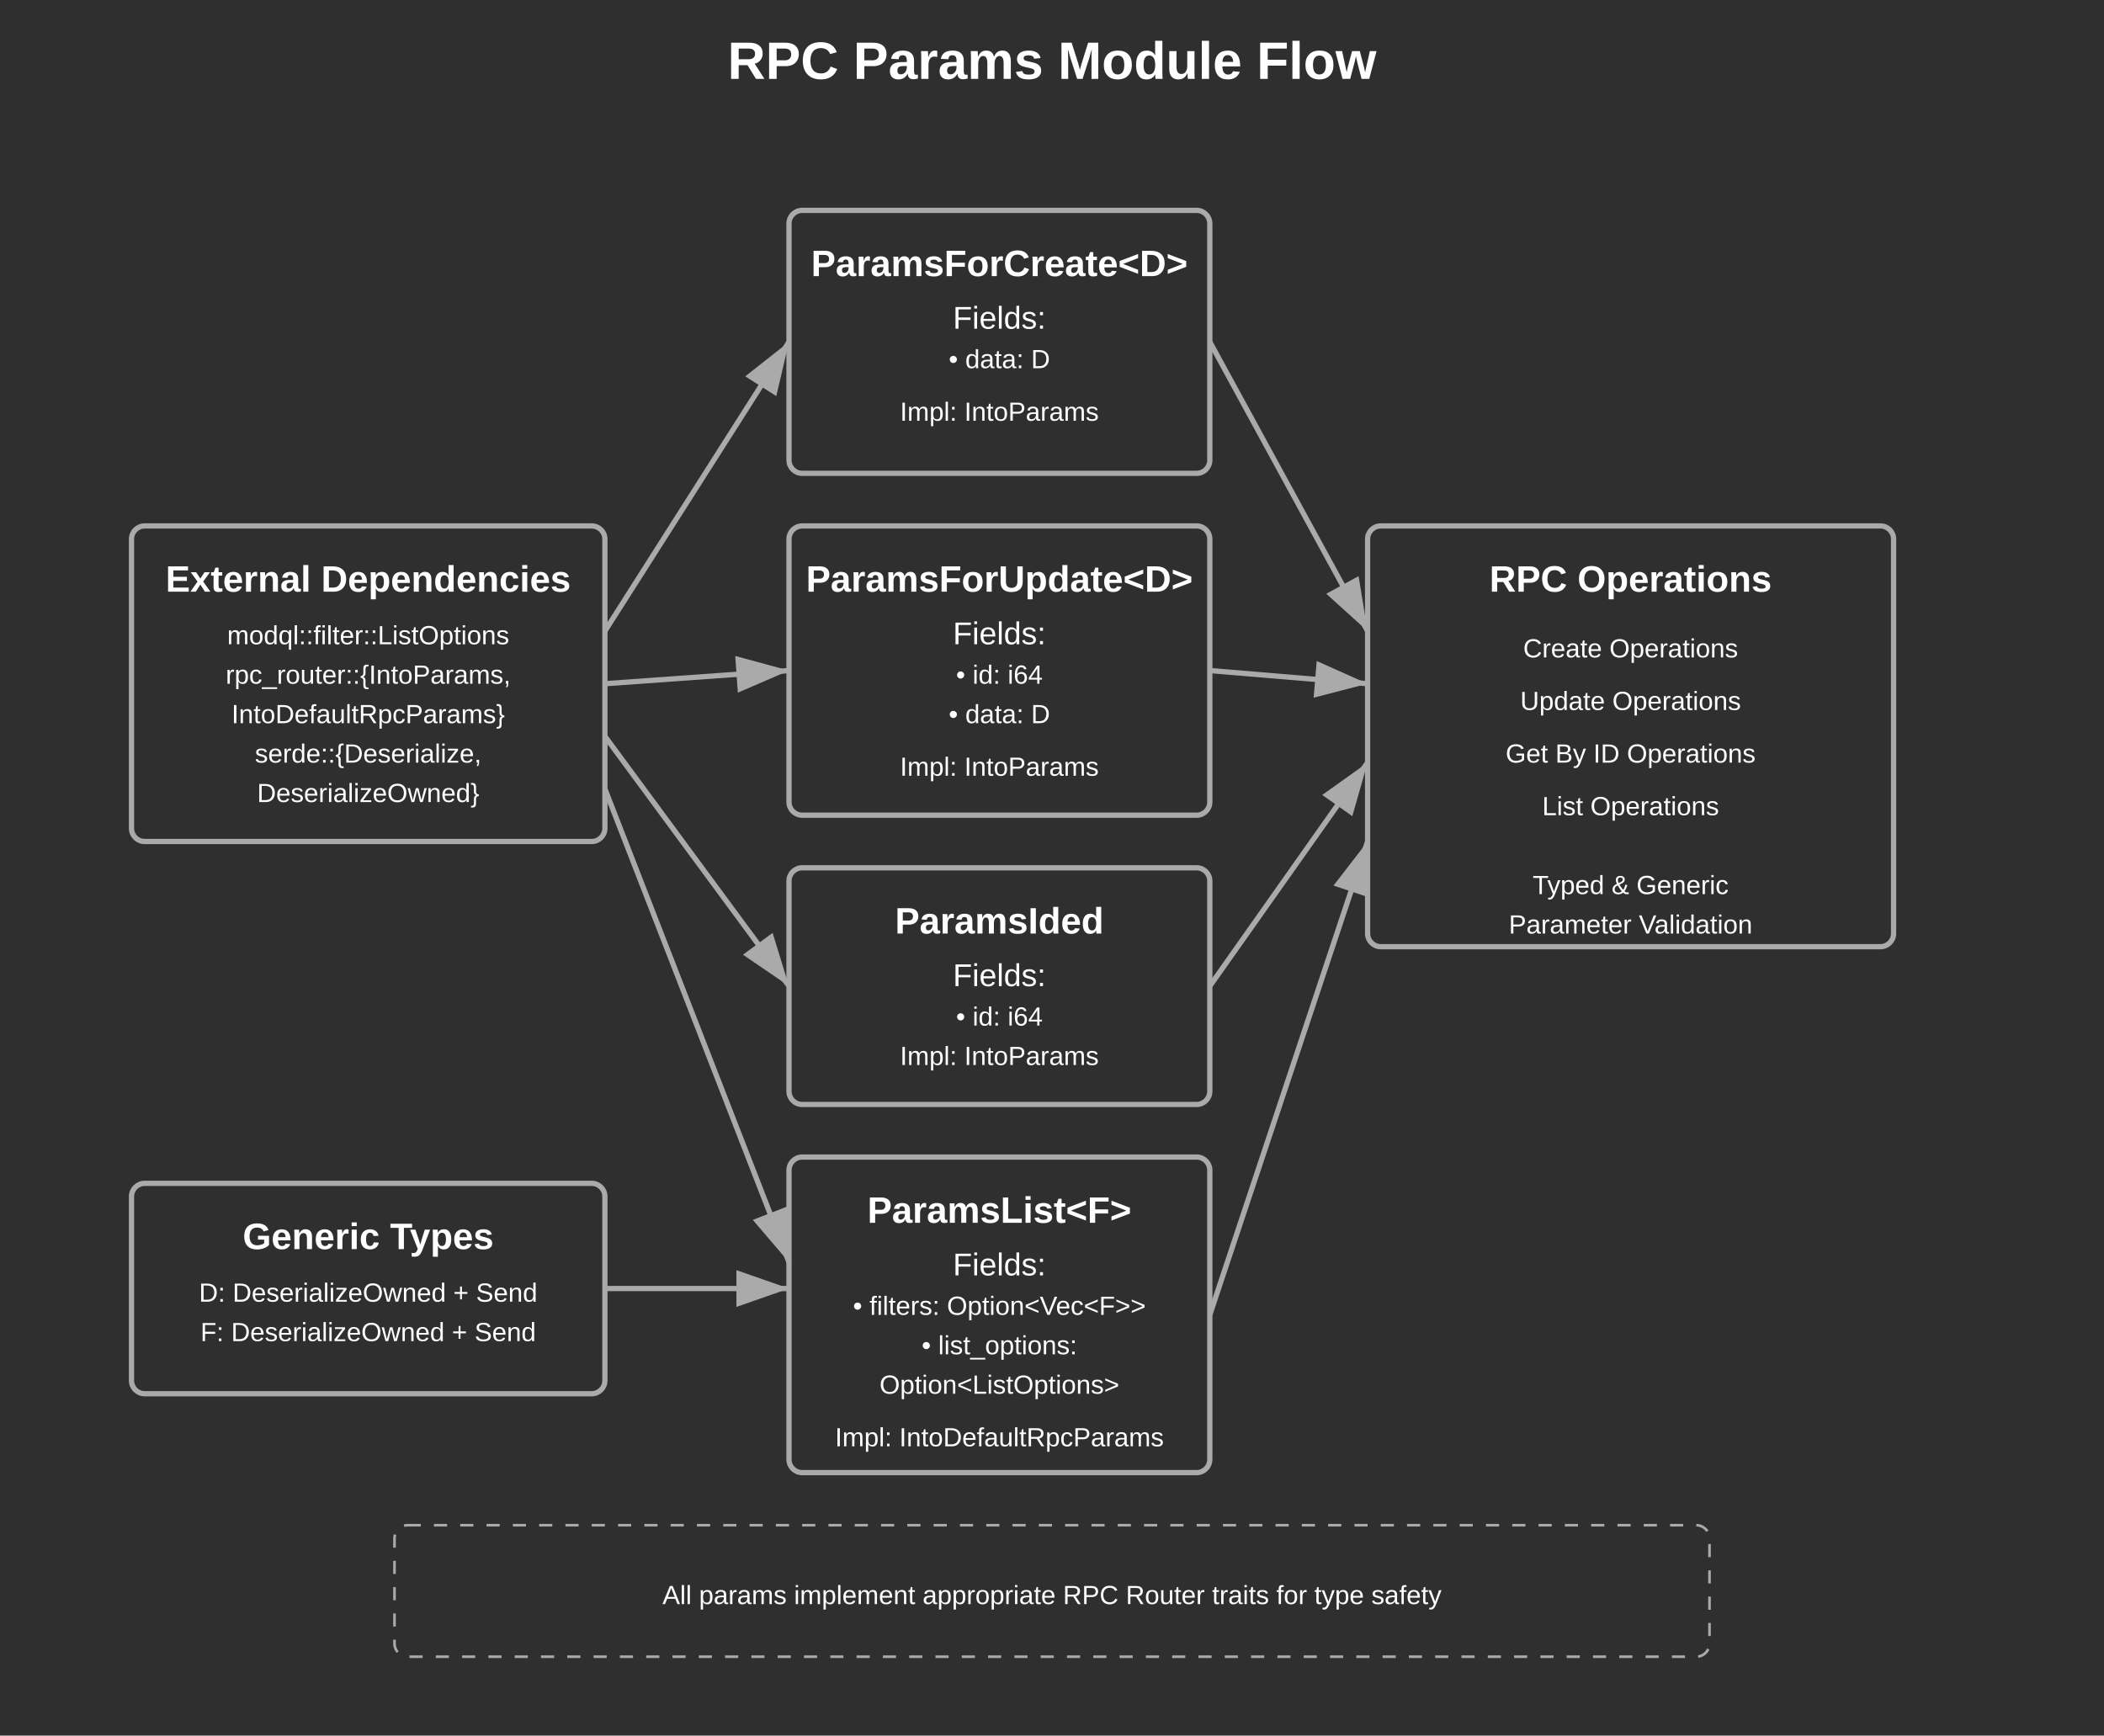
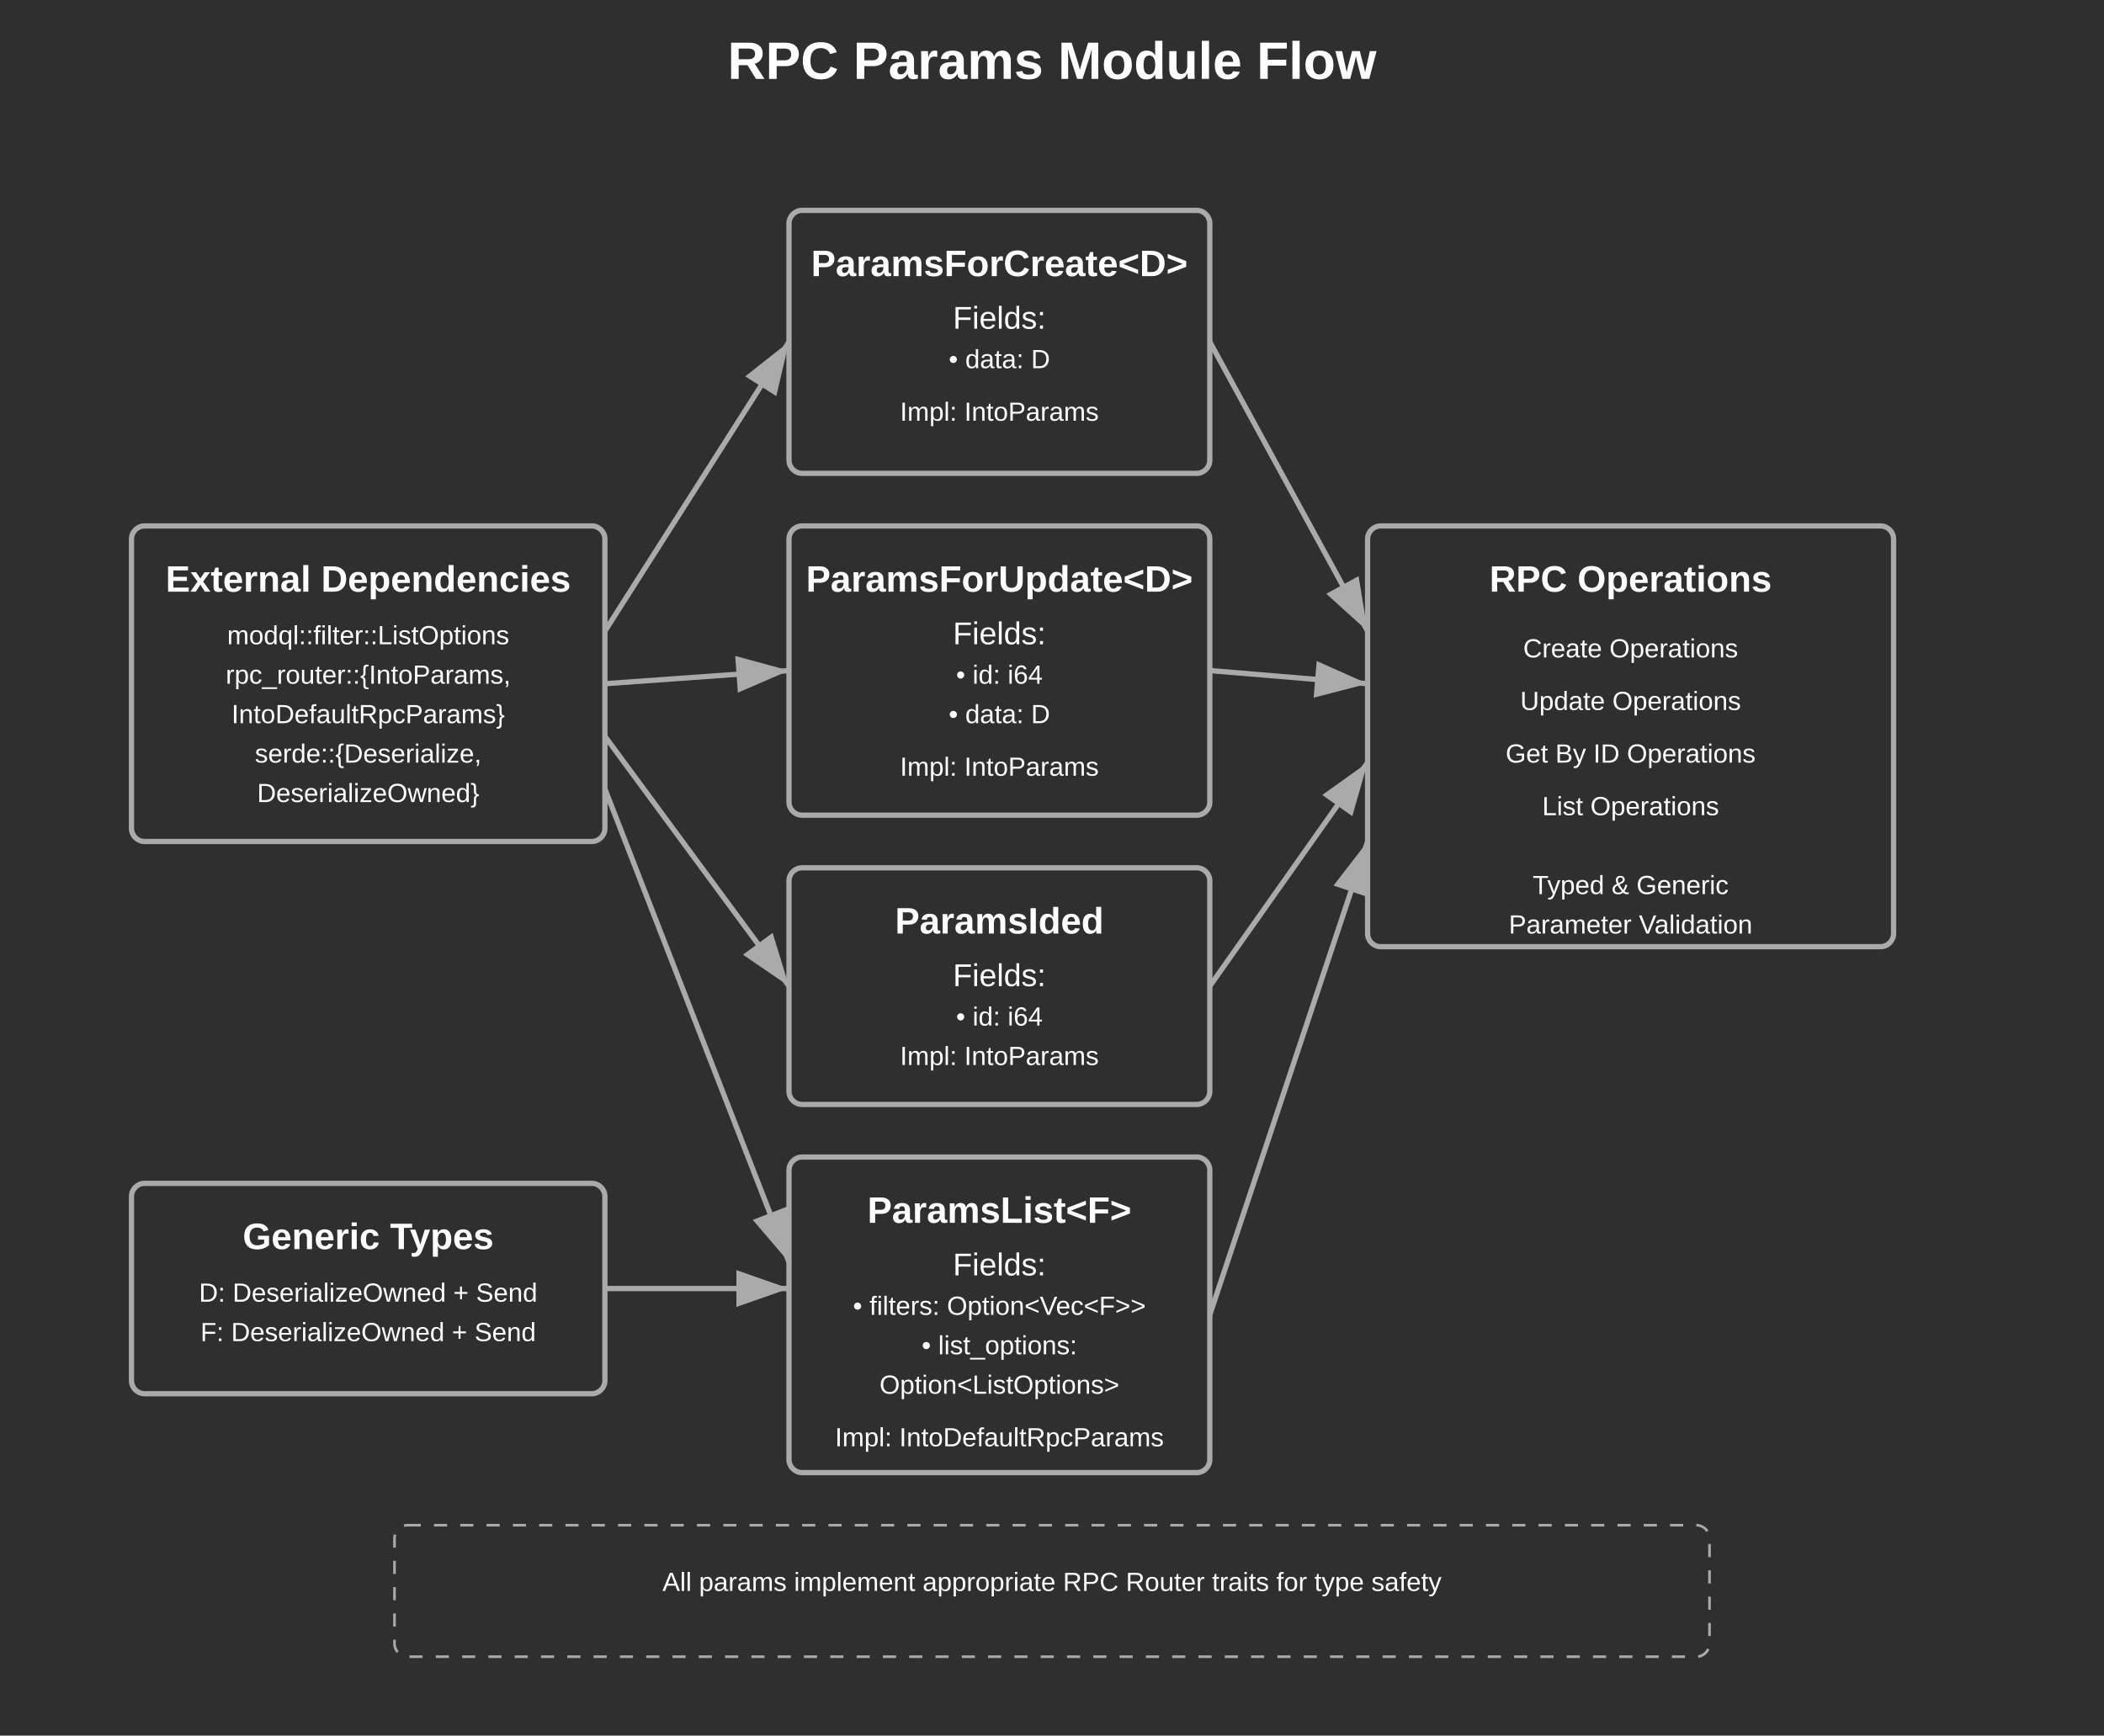
<svg xmlns="http://www.w3.org/2000/svg" width="800" height="660">
  <defs>
    <style>
      .background { fill: #2f2f2f; }
      .title { text-anchor: middle; font-family: Arial, sans-serif; font-size: 20px; font-weight: bold; fill: white; }
      .box { fill: none; stroke: #AAA; stroke-width: 2px; }
      .box-title { text-anchor: middle; font-family: Arial, sans-serif; font-size: 14px; font-weight: bold; fill: white; }
      .section-header { text-anchor: middle; font-family: Arial, sans-serif; font-size: 12px; fill: white; }
      .text-content { text-anchor: middle; font-family: Arial, sans-serif; font-size: 10px; fill: white; }
      .arrow { stroke: #AAA; stroke-width: 2px; }
      .arrow-fill { fill: #AAA; }
      .footer-note-box { fill: none; stroke: #AAA; stroke-width: 1; stroke-dasharray: 5,5 }
      .footer-text { text-anchor: middle; font-family: Arial, sans-serif; font-size: 10px; fill: white; }
    </style>
    <marker id="arrowhead" markerWidth="10" markerHeight="7" refX="10" refY="3.5" orient="auto">
      <polygon points="0 0, 10 3.5, 0 7" class="arrow-fill" />
    </marker>
  </defs>
  <rect width="800" height="660" class="background" />
  <text x="400" y="30" class="title">RPC Params Module Flow</text>
  <rect x="50" y="200" width="180" height="120" rx="5" class="box" />
  <text x="140" y="225" class="box-title">External Dependencies</text>
  <text x="140" y="245" class="text-content">modql::filter::ListOptions</text>
  <text x="140" y="260" class="text-content">rpc_router::{IntoParams,</text>
  <text x="140" y="275" class="text-content">IntoDefaultRpcParams}</text>
  <text x="140" y="290" class="text-content">serde::{Deserialize,</text>
  <text x="140" y="305" class="text-content">DeserializeOwned}</text>
  <rect x="300" y="80" width="160" height="100" rx="5" class="box" />
  <text x="380" y="105" class="box-title">ParamsForCreate&lt;D&gt;</text>
  <text x="380" y="125" class="section-header">Fields:</text>
  <text x="380" y="140" class="text-content">• data: D</text>
  <text x="380" y="160" class="text-content">Impl: IntoParams</text>
  <rect x="300" y="200" width="160" height="110" rx="5" class="box" />
  <text x="380" y="225" class="box-title">ParamsForUpdate&lt;D&gt;</text>
  <text x="380" y="245" class="section-header">Fields:</text>
  <text x="380" y="260" class="text-content">• id: i64</text>
  <text x="380" y="275" class="text-content">• data: D</text>
  <text x="380" y="295" class="text-content">Impl: IntoParams</text>
  <rect x="300" y="330" width="160" height="90" rx="5" class="box" />
  <text x="380" y="355" class="box-title">ParamsIded</text>
  <text x="380" y="375" class="section-header">Fields:</text>
  <text x="380" y="390" class="text-content">• id: i64</text>
  <text x="380" y="405" class="text-content">Impl: IntoParams</text>
  <rect x="300" y="440" width="160" height="120" rx="5" class="box" />
  <text x="380" y="465" class="box-title">ParamsList&lt;F&gt;</text>
  <text x="380" y="485" class="section-header">Fields:</text>
  <text x="380" y="500" class="text-content">• filters: Option&lt;Vec&lt;F&gt;&gt;</text>
  <text x="380" y="515" class="text-content">• list_options:</text>
  <text x="380" y="530" class="text-content">  Option&lt;ListOptions&gt;</text>
  <text x="380" y="550" class="text-content">Impl: IntoDefaultRpcParams</text>
  <rect x="520" y="200" width="200" height="160" rx="5" class="box" />
  <text x="620" y="225" class="box-title">RPC Operations</text>
  <text x="620" y="250" class="text-content">Create Operations</text>
  <text x="620" y="270" class="text-content">Update Operations</text>
  <text x="620" y="290" class="text-content">Get By ID Operations</text>
  <text x="620" y="310" class="text-content">List Operations</text>
  <text x="620" y="340" class="text-content">Typed &amp; Generic</text>
  <text x="620" y="355" class="text-content">Parameter Validation</text>
  <line x1="230" y1="240" x2="300" y2="130" class="arrow" marker-end="url(#arrowhead)" />
  <line x1="230" y1="260" x2="300" y2="255" class="arrow" marker-end="url(#arrowhead)" />
  <line x1="230" y1="280" x2="300" y2="375" class="arrow" marker-end="url(#arrowhead)" />
  <line x1="230" y1="300" x2="300" y2="480" class="arrow" marker-end="url(#arrowhead)" />
  <line x1="460" y1="130" x2="520" y2="240" class="arrow" marker-end="url(#arrowhead)" />
  <line x1="460" y1="255" x2="520" y2="260" class="arrow" marker-end="url(#arrowhead)" />
  <line x1="460" y1="375" x2="520" y2="290" class="arrow" marker-end="url(#arrowhead)" />
  <line x1="460" y1="500" x2="520" y2="320" class="arrow" marker-end="url(#arrowhead)" />
  <rect x="50" y="450" width="180" height="80" rx="5" class="box" />
  <text x="140" y="475" class="box-title">Generic Types</text>
  <text x="140" y="495" class="text-content">D: DeserializeOwned + Send</text>
  <text x="140" y="510" class="text-content">F: DeserializeOwned + Send</text>
  <line x1="230" y1="490" x2="300" y2="490" class="arrow" marker-end="url(#arrowhead)" />
  <rect x="150" y="580" width="500" height="50" rx="5" class="footer-note-box" />
-   <text x="400" y="610" class="footer-text">All params implement appropriate RPC Router traits for type safety</text>
+   <text x="400" y="605" class="footer-text">All params implement appropriate RPC Router traits for type safety</text>
</svg>
